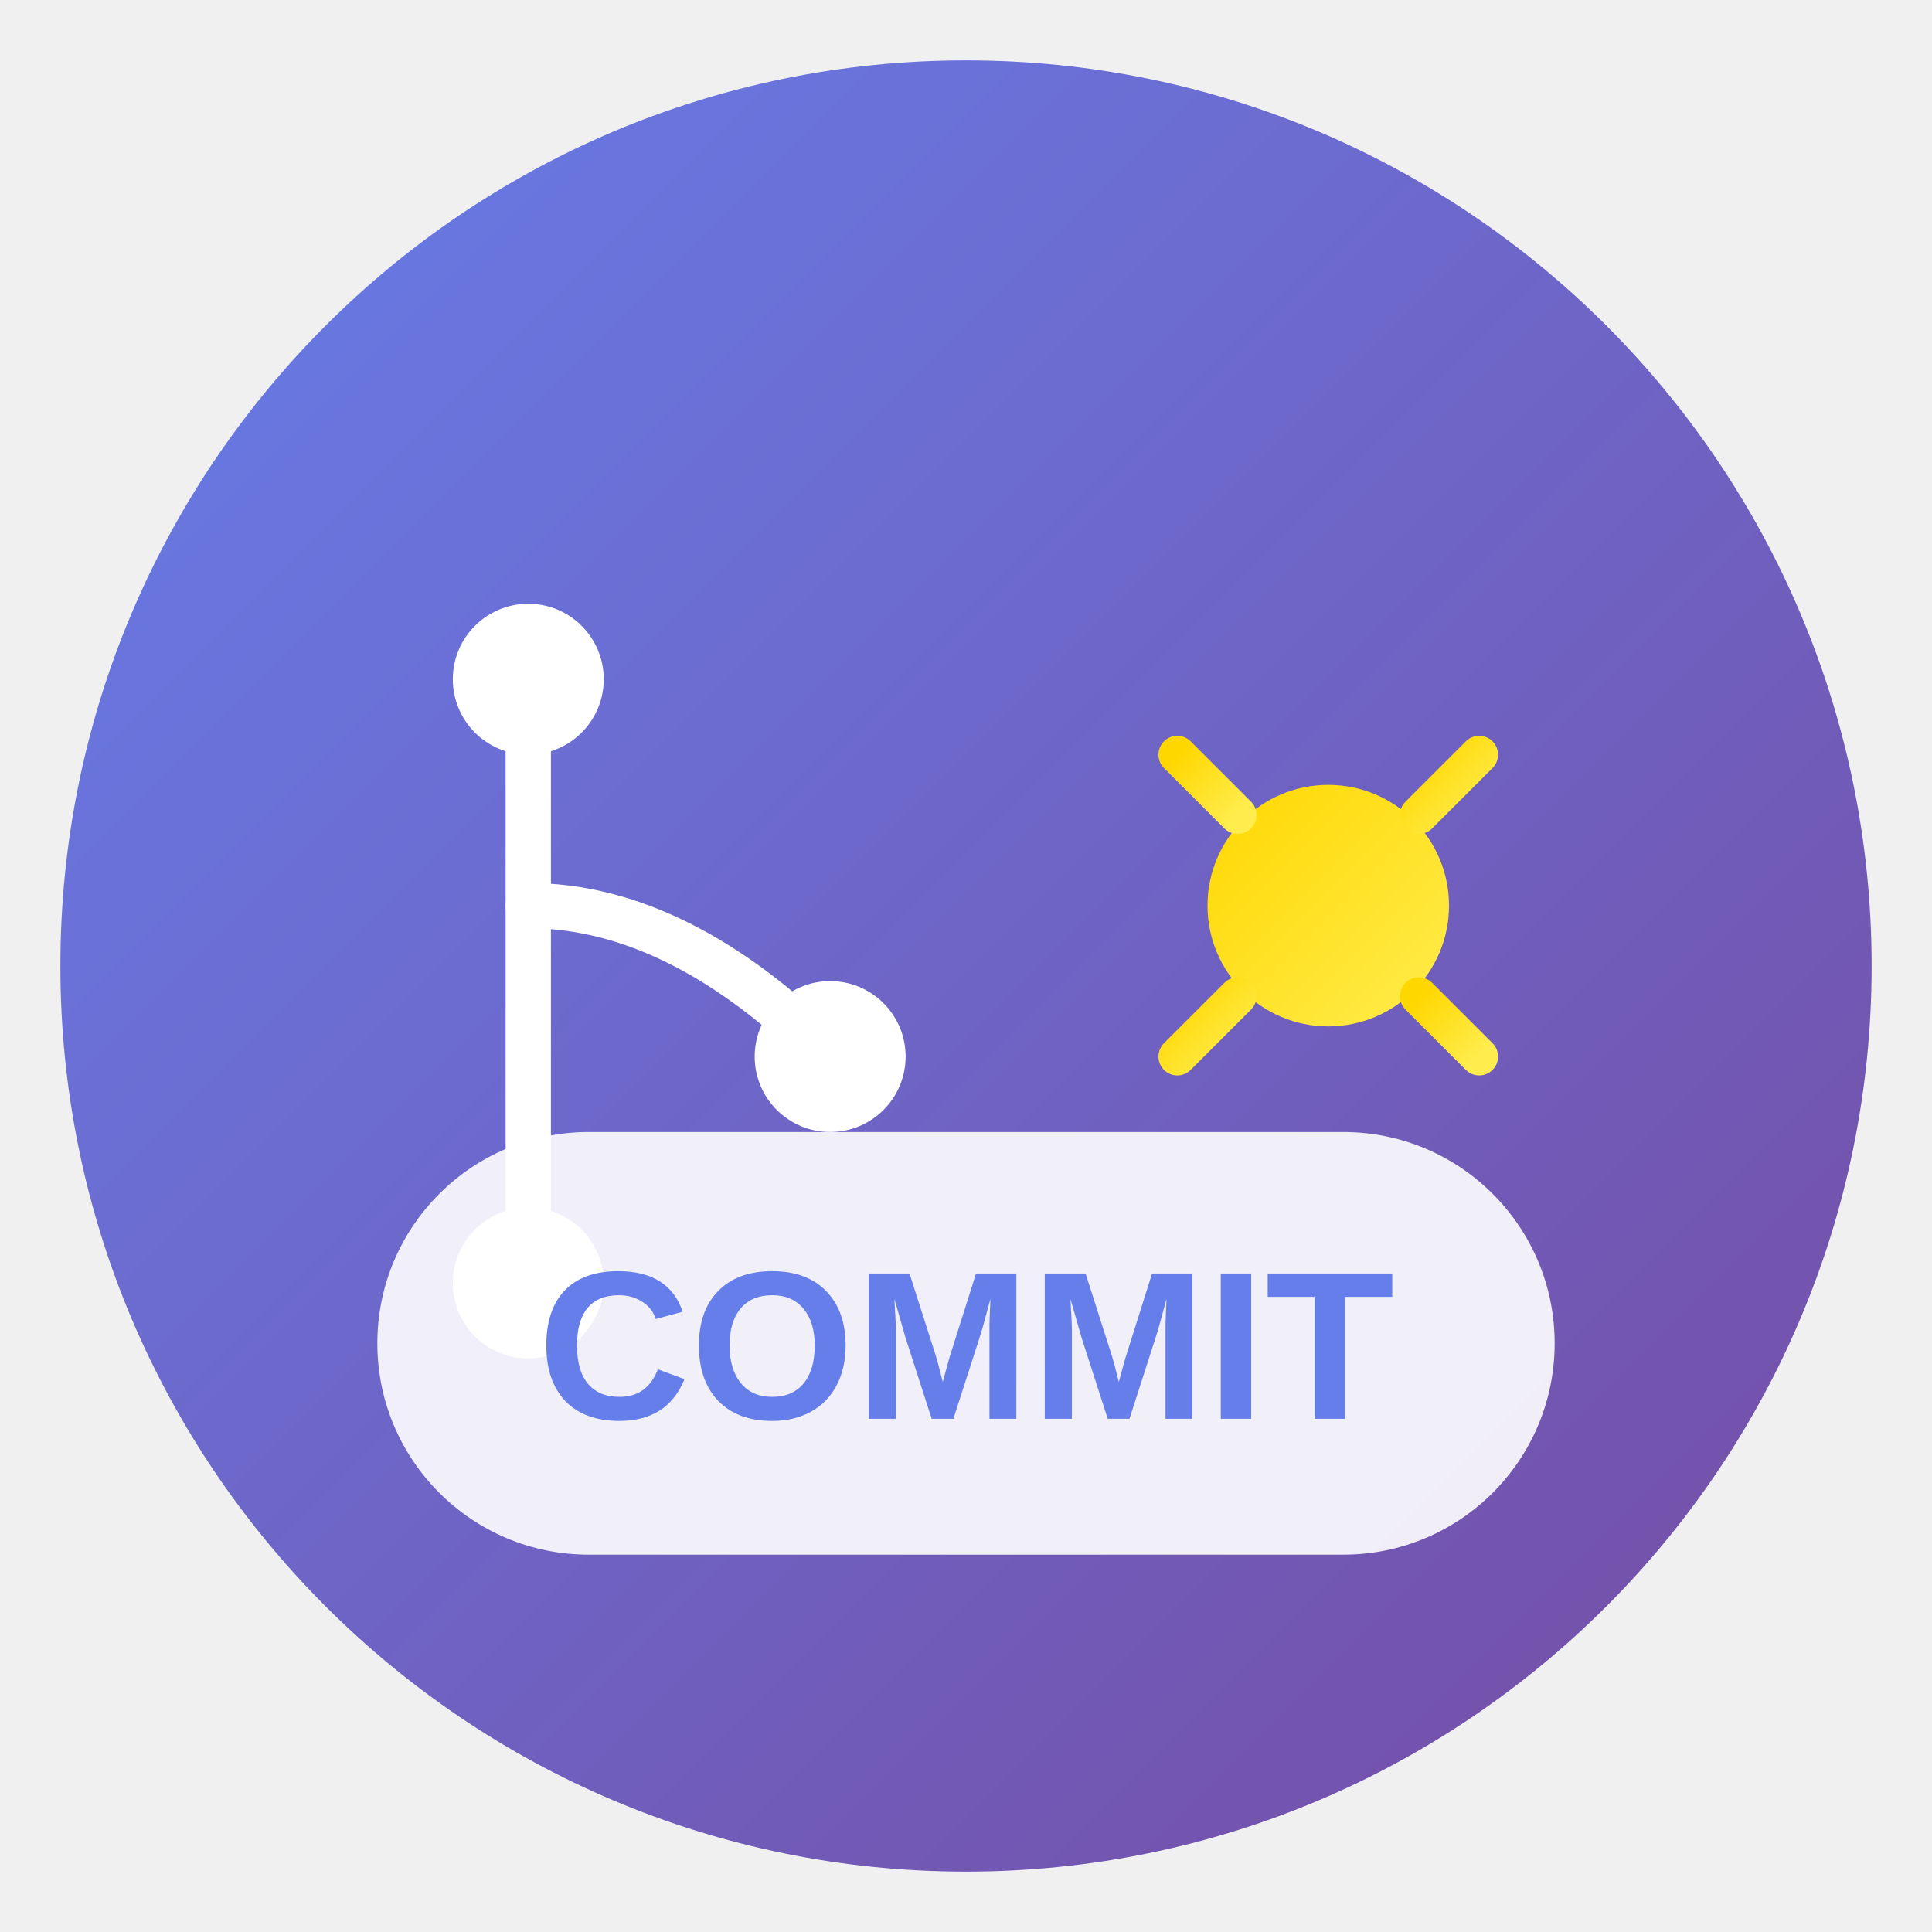
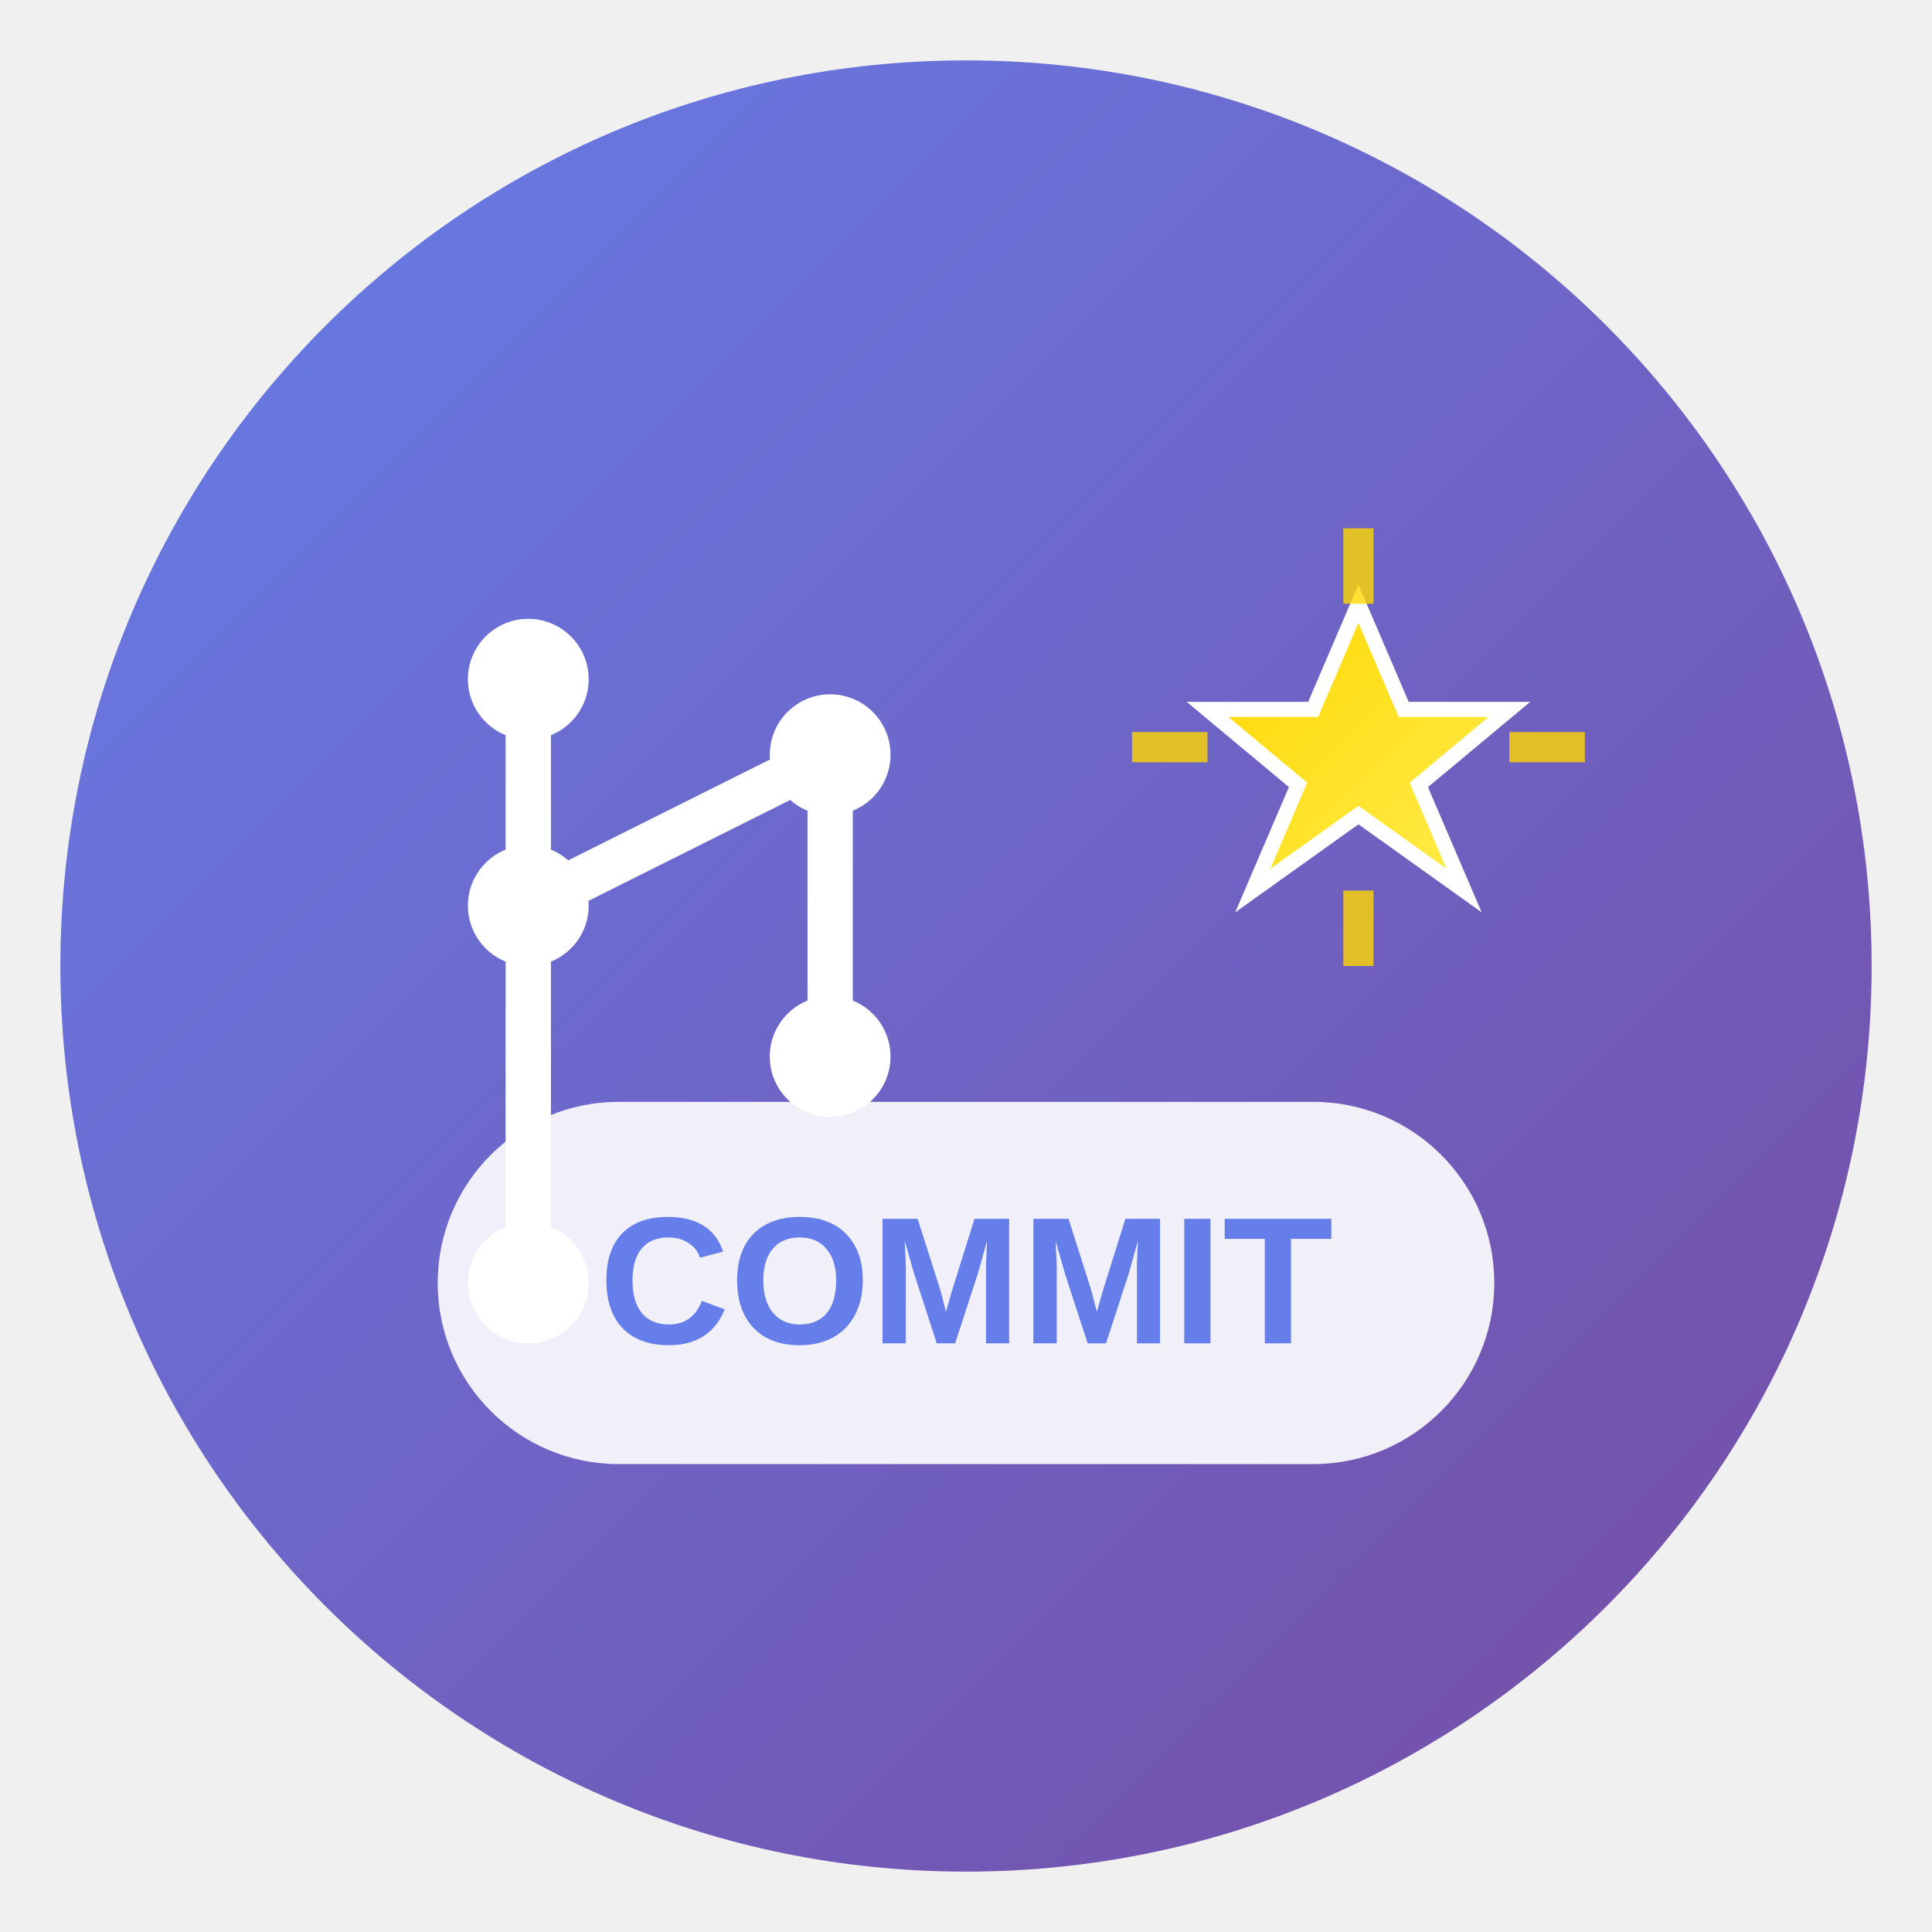
<svg xmlns="http://www.w3.org/2000/svg" width="128" height="128" viewBox="0 0 128 128">
  <defs>
    <linearGradient id="bgGradient" x1="0%" y1="0%" x2="100%" y2="100%">
      <stop offset="0%" style="stop-color:#667eea;stop-opacity:1" />
      <stop offset="100%" style="stop-color:#764ba2;stop-opacity:1" />
    </linearGradient>
-     <linearGradient id="sparkleGradient" x1="0%" y1="0%" x2="100%" y2="100%">
+     <linearGradient id="starGradient" x1="0%" y1="0%" x2="100%" y2="100%">
      <stop offset="0%" style="stop-color:#ffd700;stop-opacity:1" />
      <stop offset="100%" style="stop-color:#ffed4e;stop-opacity:1" />
    </linearGradient>
  </defs>
  <circle cx="64" cy="64" r="60" fill="url(#bgGradient)" />
-   <g transform="translate(20, 35)">
-     <line x1="15" y1="10" x2="15" y2="50" stroke="white" stroke-width="3" stroke-linecap="round" />
-     <circle cx="15" cy="10" r="5" fill="white" />
-     <circle cx="15" cy="50" r="5" fill="white" />
-     <path d="M 15 25 Q 25 25, 35 35" stroke="white" stroke-width="3" fill="none" stroke-linecap="round" />
-     <circle cx="35" cy="35" r="5" fill="white" />
+   <g transform="translate(25, 35)">
+     <line x1="10" y1="10" x2="10" y2="50" stroke="white" stroke-width="3" />
+     <line x1="10" y1="25" x2="30" y2="15" stroke="white" stroke-width="3" />
+     <line x1="30" y1="15" x2="30" y2="35" stroke="white" stroke-width="3" />
+     <circle cx="10" cy="10" r="4" fill="white" />
+     <circle cx="10" cy="25" r="4" fill="white" />
+     <circle cx="10" cy="50" r="4" fill="white" />
+     <circle cx="30" cy="15" r="4" fill="white" />
+     <circle cx="30" cy="35" r="4" fill="white" />
  </g>
-   <g transform="translate(70, 35)">
-     <circle cx="18" cy="25" r="8" fill="url(#sparkleGradient)" />
-     <line x1="18" y1="10" x2="18" y2="15" stroke="url(#sparkleGradient)" stroke-width="3" stroke-linecap="round" />
-     <line x1="18" y1="35" x2="18" y2="40" stroke="url(#sparkleGradient)" stroke-width="3" stroke-linecap="round" />
-     <line x1="3" y1="25" x2="8" y2="25" stroke="url(#sparkleGradient)" stroke-width="3" stroke-linecap="round" />
-     <line x1="28" y1="25" x2="33" y2="25" stroke="url(#sparkleGradient)" stroke-width="3" stroke-linecap="round" />
-     <line x1="8" y1="15" x2="12" y2="19" stroke="url(#sparkleGradient)" stroke-width="2.5" stroke-linecap="round" />
-     <line x1="28" y1="15" x2="24" y2="19" stroke="url(#sparkleGradient)" stroke-width="2.5" stroke-linecap="round" />
-     <line x1="8" y1="35" x2="12" y2="31" stroke="url(#sparkleGradient)" stroke-width="2.5" stroke-linecap="round" />
-     <line x1="28" y1="35" x2="24" y2="31" stroke="url(#sparkleGradient)" stroke-width="2.5" stroke-linecap="round" />
+   <g transform="translate(75, 35)">
+     <path d="M15 5 L18 12 L25 12 L19 17 L22 24 L15 19 L8 24 L11 17 L5 12 L12 12 Z" fill="url(#starGradient)" stroke="white" stroke-width="1" />
+     <line x1="15" y1="0" x2="15" y2="5" stroke="#ffd700" stroke-width="2" opacity="0.8" />
+     <line x1="15" y1="24" x2="15" y2="29" stroke="#ffd700" stroke-width="2" opacity="0.8" />
+     <line x1="0" y1="14.5" x2="5" y2="14.5" stroke="#ffd700" stroke-width="2" opacity="0.8" />
+     <line x1="25" y1="14.5" x2="30" y2="14.5" stroke="#ffd700" stroke-width="2" opacity="0.8" />
  </g>
-   <g transform="translate(25, 75)">
-     <rect x="0" y="0" width="78" height="28" rx="14" fill="white" opacity="0.9" />
-     <text x="39" y="19" font-family="Arial, sans-serif" font-size="14" font-weight="bold" fill="#667eea" text-anchor="middle">COMMIT</text>
+   <g transform="translate(64, 85)">
+     <rect x="-35" y="-12" width="70" height="24" rx="12" fill="white" opacity="0.9" />
+     <text x="0" y="4" font-family="Arial, sans-serif" font-size="12" font-weight="bold" text-anchor="middle" fill="#667eea">COMMIT</text>
  </g>
</svg>
